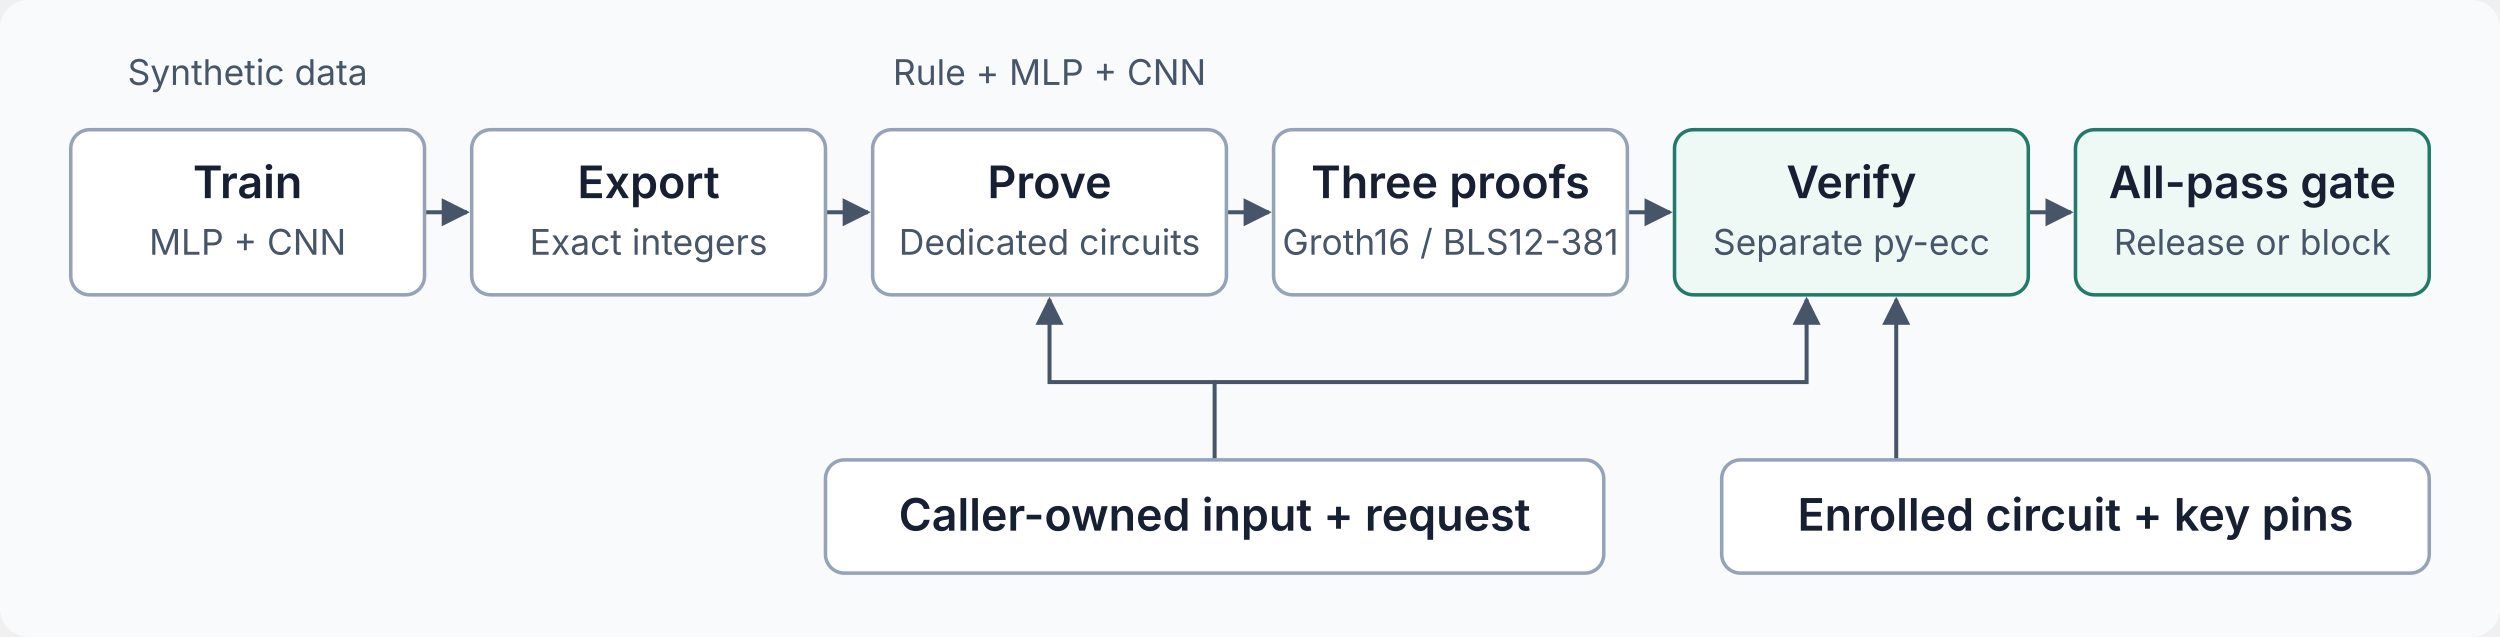
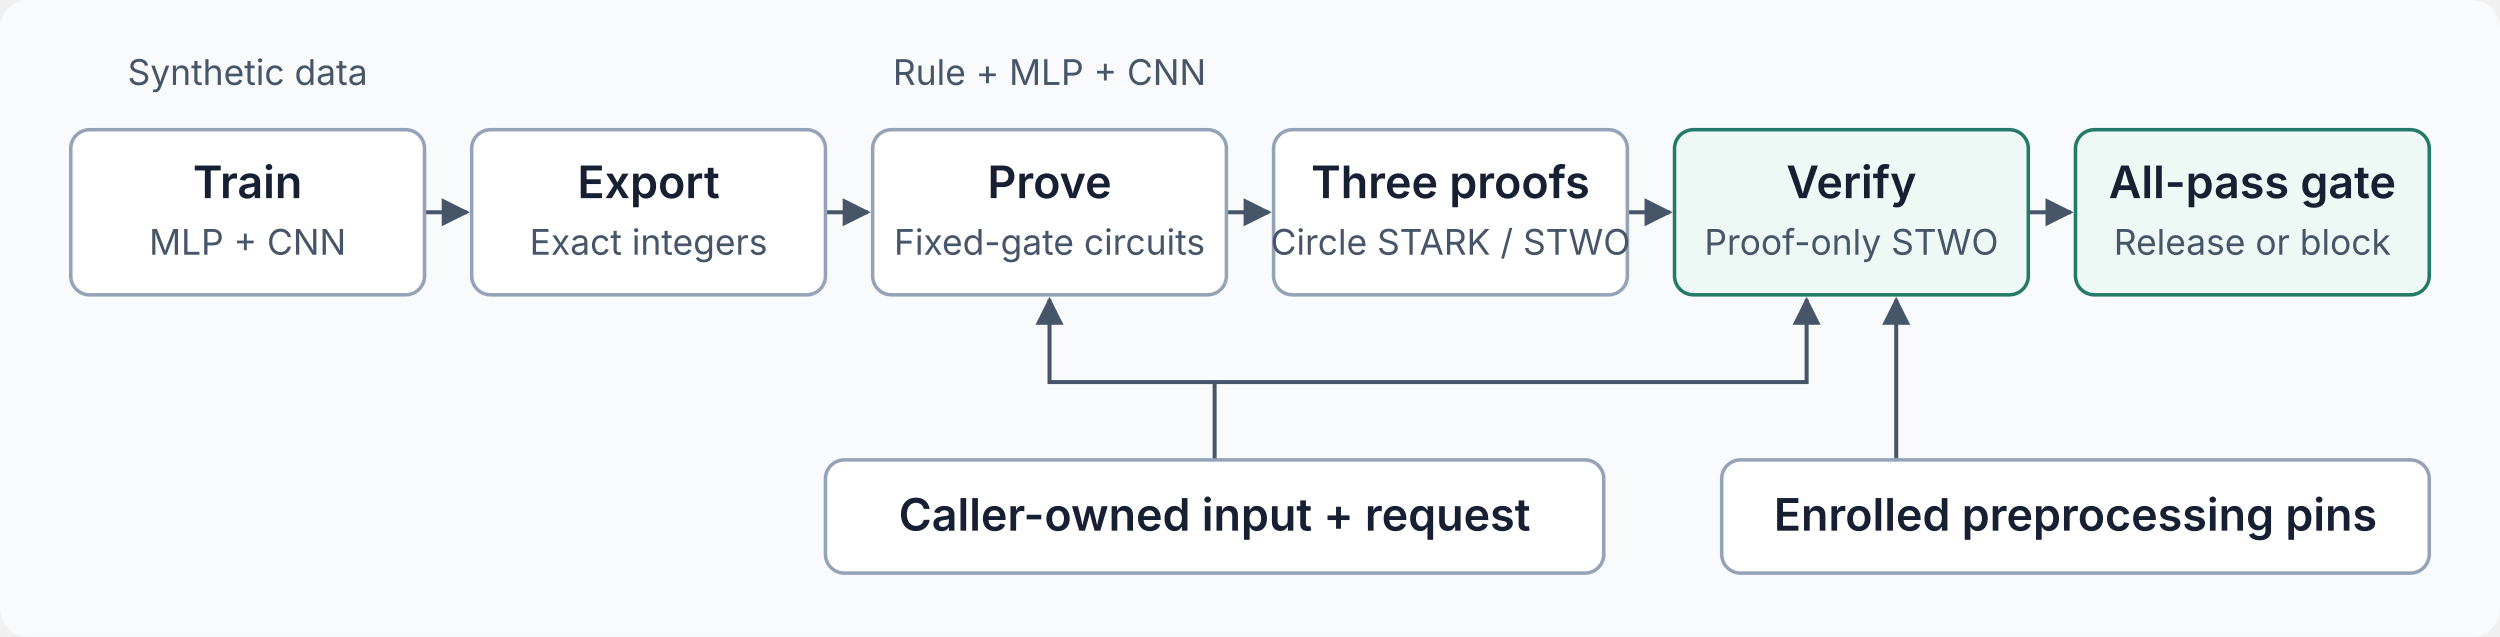
<svg xmlns="http://www.w3.org/2000/svg" viewBox="0 0 1060 270" role="img" aria-labelledby="title desc">
  <defs>
    <marker id="arrow" viewBox="0 0 10 10" refX="9" refY="5" markerWidth="7" markerHeight="7" orient="auto-start-reverse">
      <path d="M 0 0 L 10 5 L 0 10 Z" fill="#475569" />
    </marker>
    <style>
      text { font-family: -apple-system, BlinkMacSystemFont, "Segoe UI", sans-serif; fill: #172033; text-anchor: middle; }
      .label { font-size: 19px; font-weight: 600; }
      .detail { font-size: 15px; fill: #475569; }
      .box { fill: #ffffff; stroke: #94a3b8; stroke-width: 1.5; }
      .flow { fill: none; stroke: #475569; stroke-width: 1.7; marker-end: url(#arrow); }
    </style>
  </defs>
  <rect width="1060" height="270" rx="12" fill="#f8fafc" />
  <g class="flow">
    <path d="M 180 90 H 198" />
    <path d="M 350 90 H 368" />
    <path d="M 520 90 H 538" />
    <path d="M 690 90 H 708" />
    <path d="M 860 90 H 878" />
    <path d="M 515 195 V 162 H 445 V 127" />
    <path d="M 515 162 H 766 V 127" />
    <path d="M 804 195 V 127" />
  </g>
  <g>
    <rect class="box" x="30" y="55" width="150" height="70" rx="8" />
    <text class="label" x="105" y="84">Train</text>
    <text class="detail" x="105" y="108">MLP + CNN</text>
    <text class="detail" x="105" y="36">Synthetic data</text>
    <rect class="box" x="200" y="55" width="150" height="70" rx="8" />
    <text class="label" x="275" y="84">Export</text>
    <text class="detail" x="275" y="108">Exact integers</text>
    <rect class="box" x="370" y="55" width="150" height="70" rx="8" />
    <text class="label" x="445" y="84">Prove</text>
-     <text class="detail" x="445" y="108">Dedicated circuits</text>
+     <text class="detail" x="445" y="108">Fixed-gate circuits</text>
    <text class="detail" x="445" y="36">Rule + MLP + CNN</text>
    <rect class="box" x="540" y="55" width="150" height="70" rx="8" />
    <text class="label" x="615" y="84">Three proofs</text>
-     <text class="detail" x="615" y="108">Groth16 / BLS12-381</text>
+     <text class="detail" x="615" y="108">Circle STARK / STWO</text>
    <rect x="710" y="55" width="150" height="70" rx="8" fill="#eef8f5" stroke="#247a68" stroke-width="1.5" />
    <text class="label" x="785" y="84">Verify</text>
-     <text class="detail" x="785" y="108">Separate py-ecc</text>
+     <text class="detail" x="785" y="108">Proof-only STWO</text>
    <rect x="880" y="55" width="150" height="70" rx="8" fill="#eef8f5" stroke="#247a68" stroke-width="1.5" />
    <text class="label" x="955" y="84">All-pass gate</text>
    <text class="detail" x="955" y="108">Release or block</text>
    <rect class="box" x="350" y="195" width="330" height="48" rx="8" />
    <text class="label" x="515" y="225">Caller-owned input + request</text>
    <rect class="box" x="730" y="195" width="300" height="48" rx="8" />
-     <text class="label" x="880" y="225">Enrolled circuit + key pins</text>
+     <text class="label" x="880" y="225">Enrolled preprocessing pins</text>
  </g>
</svg>
